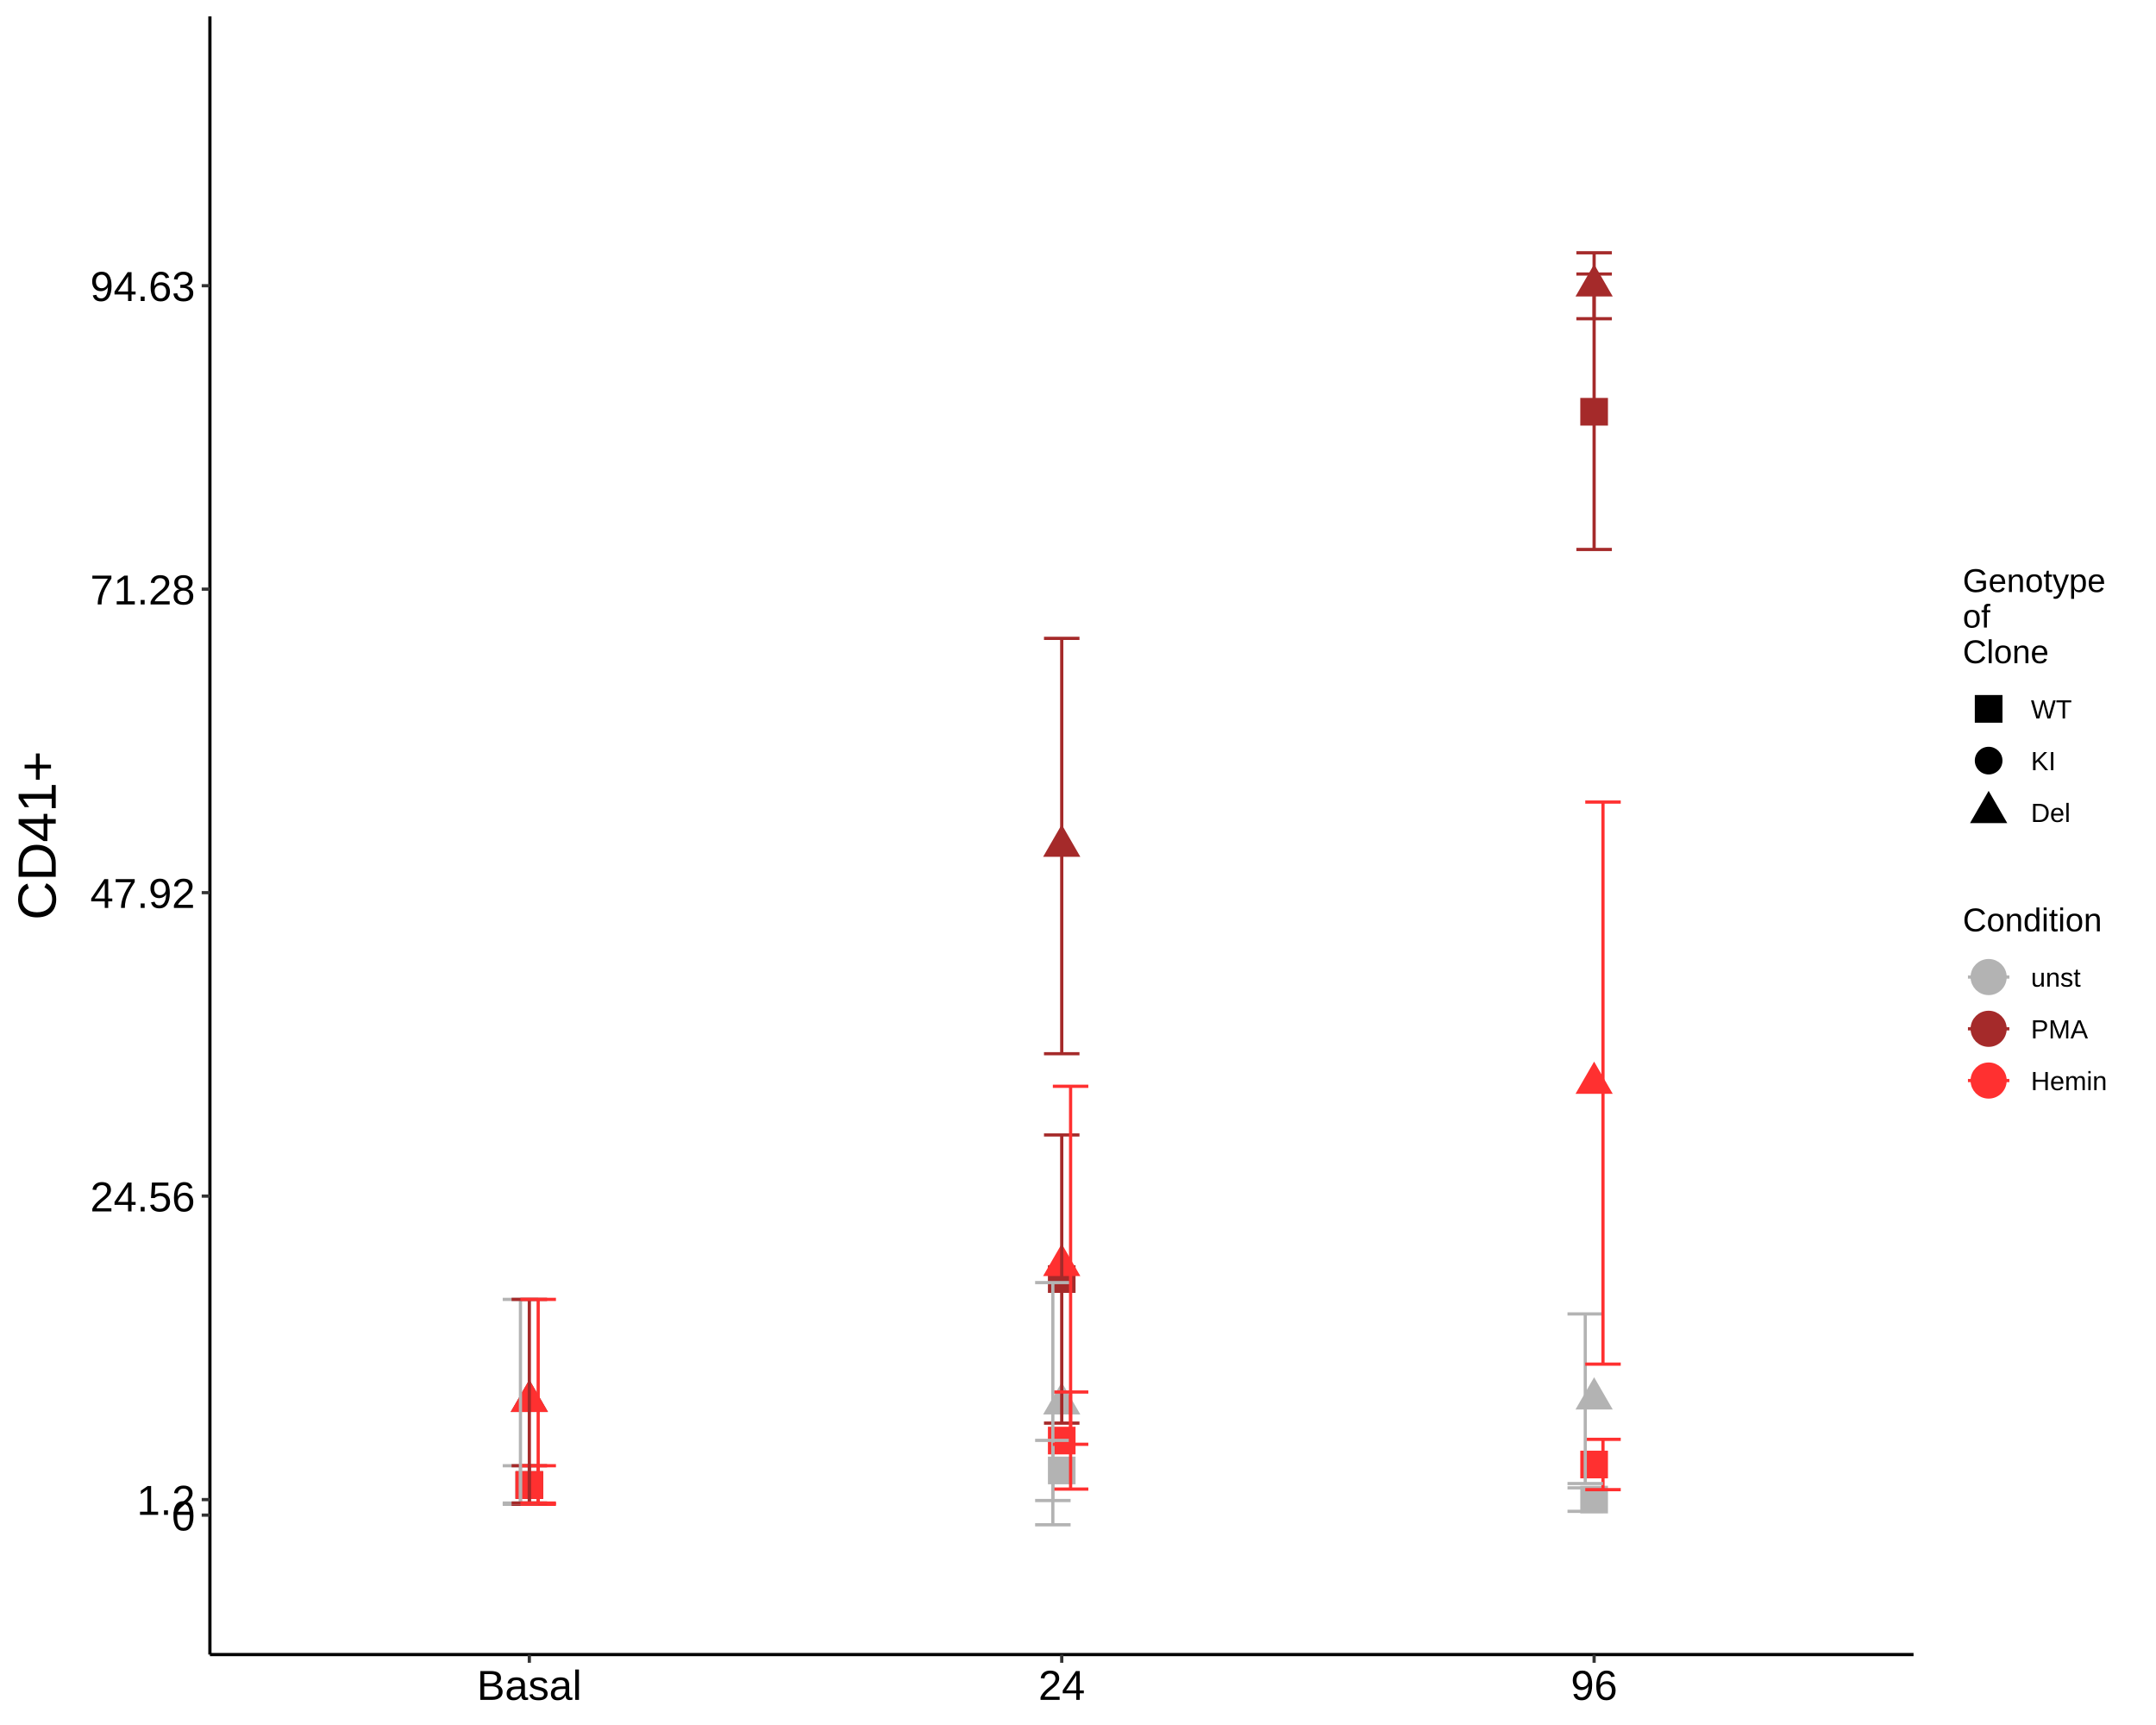
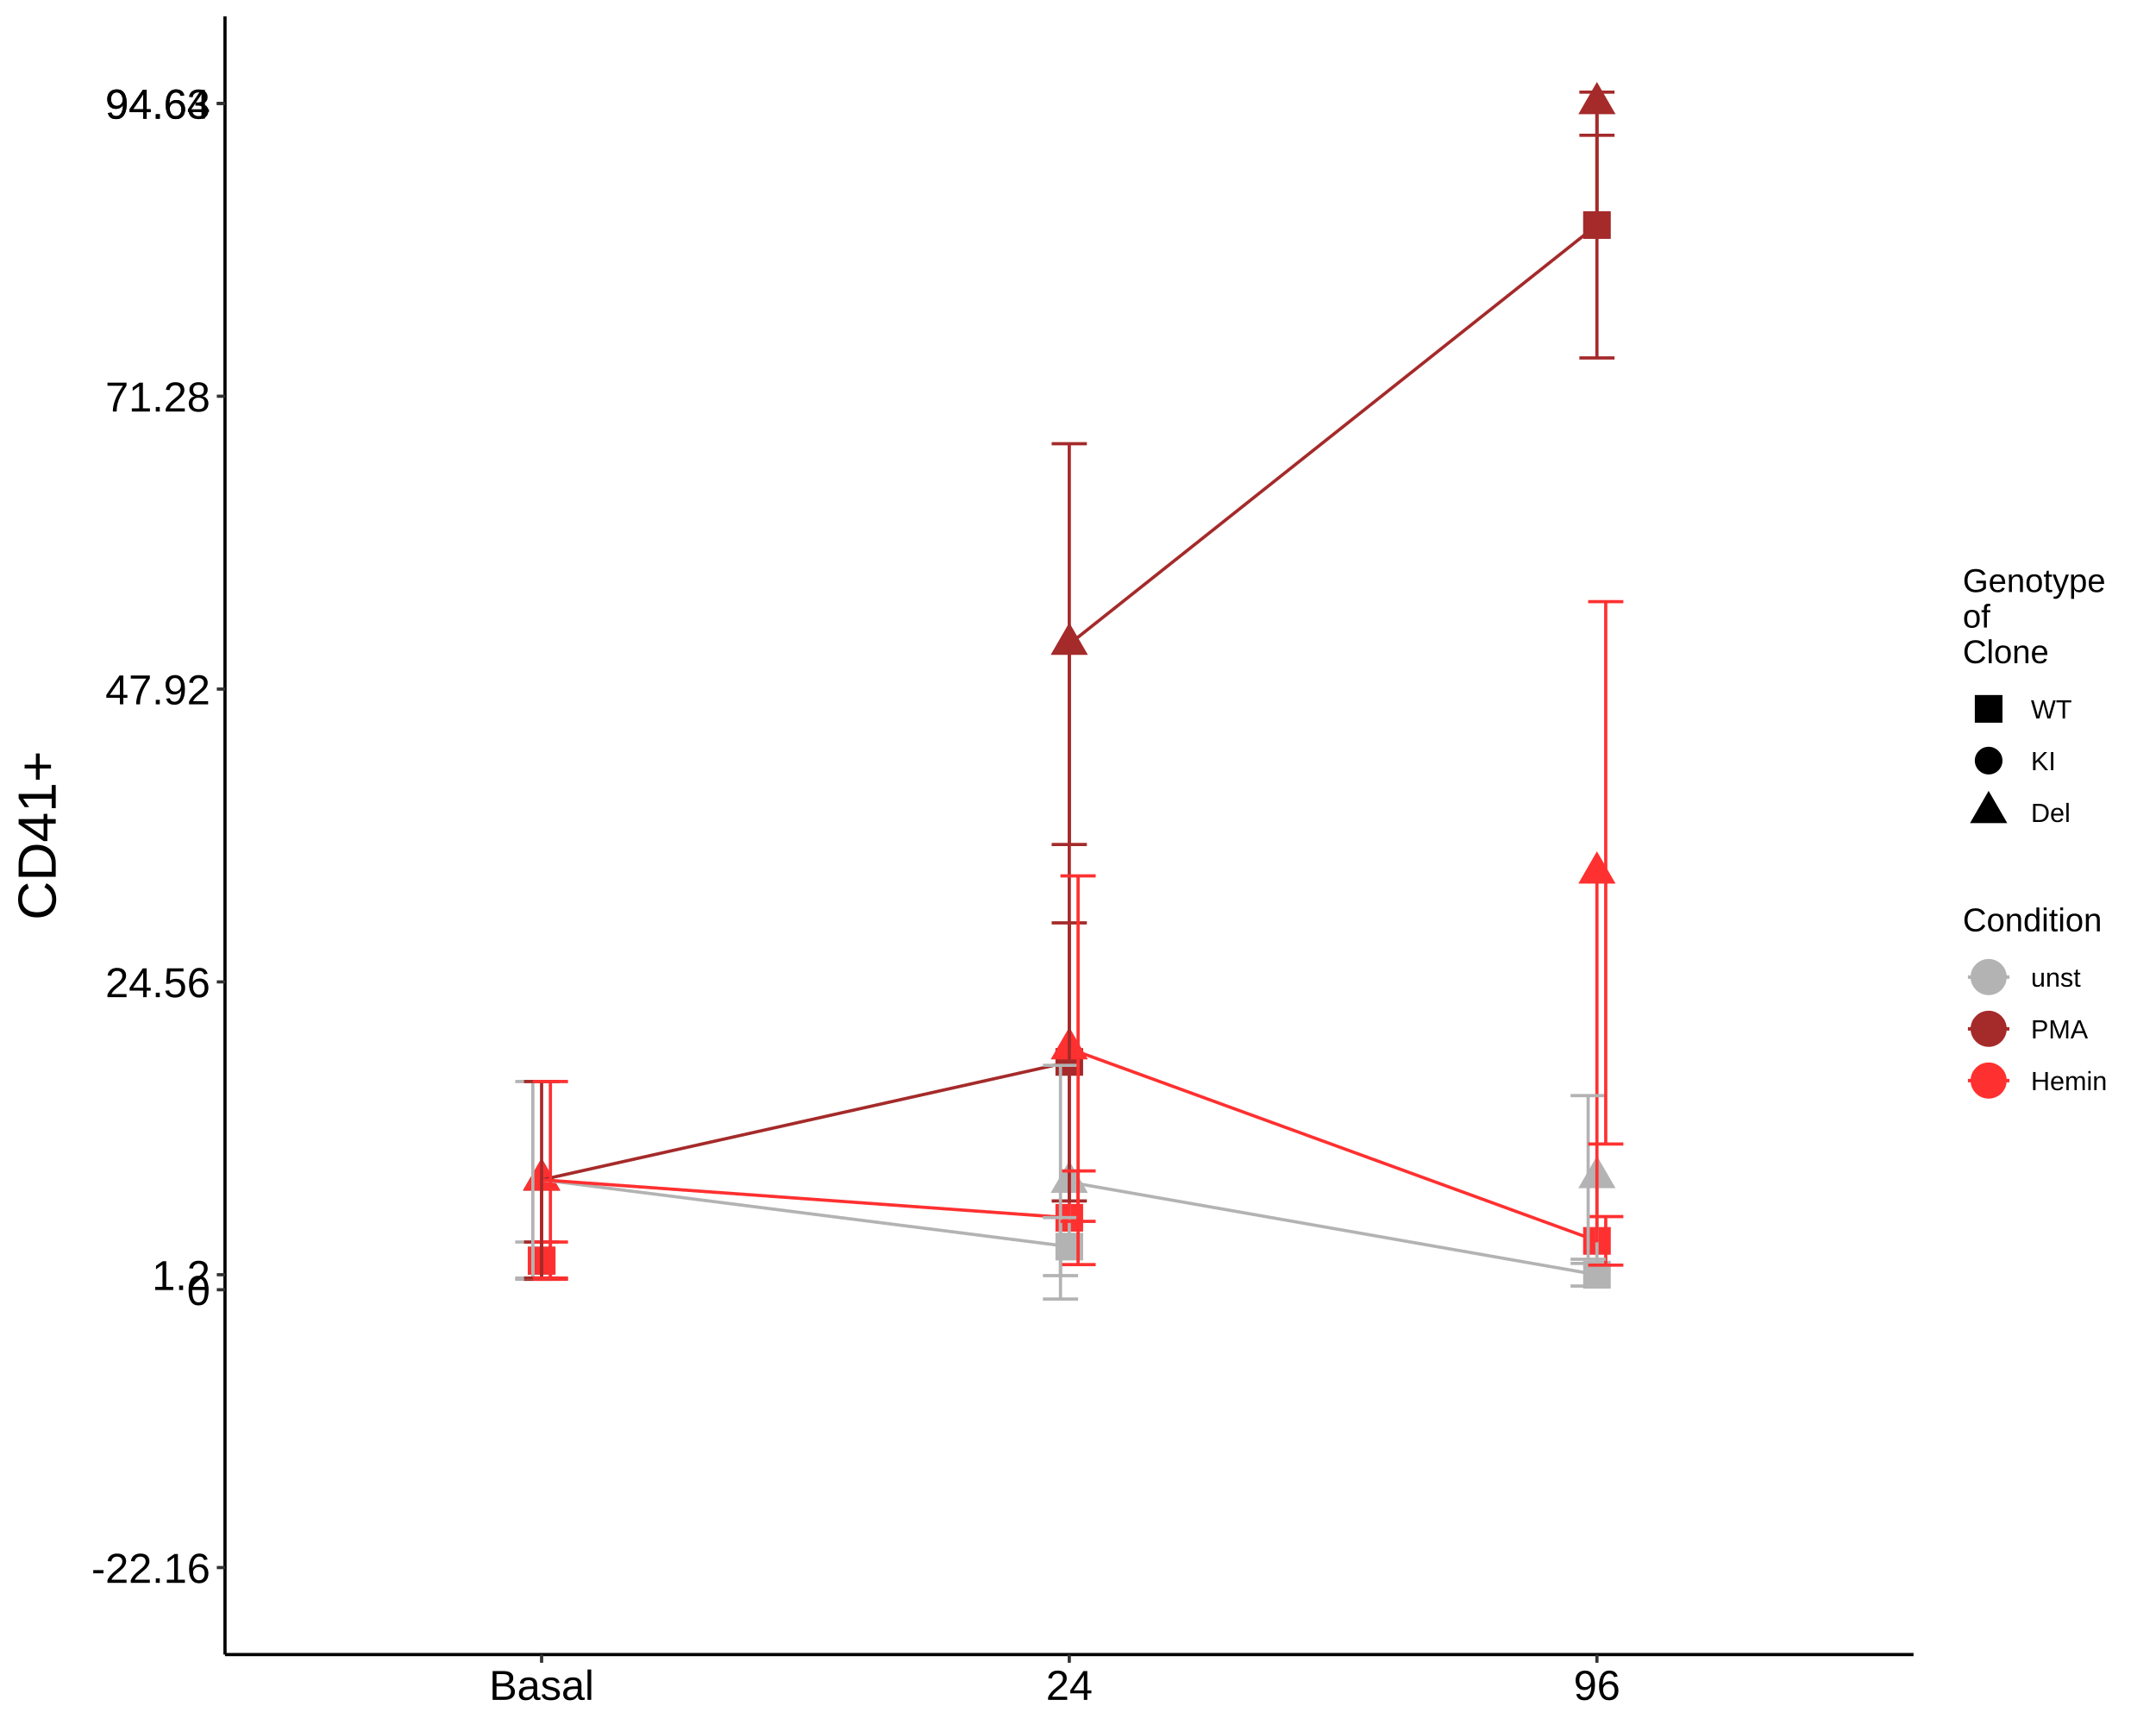
<svg xmlns="http://www.w3.org/2000/svg" class="svglite" width="720.00pt" height="576.00pt" viewBox="0 0 720.00 576.00">
  <defs>
    <style type="text/css">
    .svglite line, .svglite polyline, .svglite polygon, .svglite path, .svglite rect, .svglite circle {
      fill: none;
      stroke: #000000;
      stroke-linecap: round;
      stroke-linejoin: round;
      stroke-miterlimit: 10.00;
    }
  </style>
  </defs>
  <rect width="100%" height="100%" style="stroke: none; fill: #FFFFFF;" />
  <defs>
    <clipPath id="cpMC4wMHw3MjAuMDB8MC4wMHw1NzYuMDA=">
      <rect x="0.00" y="0.00" width="720.00" height="576.00" />
    </clipPath>
  </defs>
  <g clip-path="url(#cpMC4wMHw3MjAuMDB8MC4wMHw1NzYuMDA=)">
    <rect x="0" y="0.00" width="720.00" height="576.00" style="stroke-width: 1.07; stroke: #FFFFFF; fill: #FFFFFF;" />
  </g>
  <defs>
-     <clipPath id="cpNzAuMTB8NjM5LjAzfDUuNDh8NTUyLjQ4">
-       <rect x="70.10" y="5.48" width="568.94" height="547.00" />
+     <clipPath id="cpNzUuMTR8NjM5LjAzfDUuNDh8NTUyLjQ4">
+       <rect x="75.14" y="5.48" width="563.89" height="547.00" />
    </clipPath>
  </defs>
-   <g clip-path="url(#cpNzAuMTB8NjM5LjAzfDUuNDh8NTUyLjQ4)">
-     <rect x="70.10" y="5.48" width="568.94" height="547.00" style="stroke-width: 1.07; stroke: none; fill: #FFFFFF;" />
-     <polygon points="172.15,500.49 181.39,500.49 181.39,491.25 172.15,491.25 " style="stroke-width: 2.83; stroke: none; fill: #B3B3B3;" />
-     <polygon points="349.95,495.62 359.18,495.62 359.18,486.38 349.95,486.38 " style="stroke-width: 2.83; stroke: none; fill: #B3B3B3;" />
-     <polygon points="527.74,505.35 536.98,505.35 536.98,496.12 527.74,496.12 " style="stroke-width: 2.83; stroke: none; fill: #B3B3B3;" />
-     <polygon points="172.15,500.49 181.39,500.49 181.39,491.25 172.15,491.25 " style="stroke-width: 2.83; stroke: none; fill: #A52A2A;" />
-     <polygon points="349.95,431.71 359.18,431.71 359.18,422.47 349.95,422.47 " style="stroke-width: 2.83; stroke: none; fill: #A52A2A;" />
-     <polygon points="527.74,142.11 536.98,142.11 536.98,132.87 527.74,132.87 " style="stroke-width: 2.83; stroke: none; fill: #A52A2A;" />
-     <polygon points="172.15,500.49 181.39,500.49 181.39,491.25 172.15,491.25 " style="stroke-width: 2.83; stroke: none; fill: #FF3030;" />
-     <polygon points="349.95,485.64 359.18,485.64 359.18,476.41 349.95,476.41 " style="stroke-width: 2.83; stroke: none; fill: #FF3030;" />
-     <polygon points="527.74,493.64 536.98,493.64 536.98,484.40 527.74,484.40 " style="stroke-width: 2.83; stroke: none; fill: #FF3030;" />
-     <polygon points="176.77,460.70 182.99,471.47 170.55,471.47 " style="stroke-width: 2.83; stroke: none; fill: #B3B3B3;" />
-     <polygon points="354.57,461.52 360.78,472.30 348.35,472.30 " style="stroke-width: 2.83; stroke: none; fill: #B3B3B3;" />
-     <polygon points="532.36,459.87 538.58,470.65 526.14,470.65 " style="stroke-width: 2.83; stroke: none; fill: #B3B3B3;" />
-     <polygon points="176.77,460.70 182.99,471.47 170.55,471.47 " style="stroke-width: 2.83; stroke: none; fill: #A52A2A;" />
-     <polygon points="354.57,275.32 360.78,286.10 348.35,286.10 " style="stroke-width: 2.83; stroke: none; fill: #A52A2A;" />
-     <polygon points="532.36,88.23 538.58,99.00 526.14,99.00 " style="stroke-width: 2.83; stroke: none; fill: #A52A2A;" />
-     <polygon points="176.77,460.70 182.99,471.47 170.55,471.47 " style="stroke-width: 2.83; stroke: none; fill: #FF3030;" />
-     <polygon points="354.57,415.31 360.78,426.08 348.35,426.08 " style="stroke-width: 2.83; stroke: none; fill: #FF3030;" />
-     <polygon points="532.36,354.48 538.58,365.25 526.14,365.25 " style="stroke-width: 2.83; stroke: none; fill: #FF3030;" />
-     <polyline points="167.88,489.42 179.73,489.42 " style="stroke-width: 1.07; stroke: #B3B3B3; stroke-linecap: butt;" />
-     <polyline points="173.81,489.42 173.81,502.31 " style="stroke-width: 1.07; stroke: #B3B3B3; stroke-linecap: butt;" />
-     <polyline points="167.88,502.31 179.73,502.31 " style="stroke-width: 1.07; stroke: #B3B3B3; stroke-linecap: butt;" />
-     <polyline points="345.68,480.96 357.53,480.96 " style="stroke-width: 1.07; stroke: #B3B3B3; stroke-linecap: butt;" />
-     <polyline points="351.60,480.96 351.60,501.05 " style="stroke-width: 1.07; stroke: #B3B3B3; stroke-linecap: butt;" />
-     <polyline points="345.68,501.05 357.53,501.05 " style="stroke-width: 1.07; stroke: #B3B3B3; stroke-linecap: butt;" />
-     <polyline points="523.47,496.81 535.32,496.81 " style="stroke-width: 1.07; stroke: #B3B3B3; stroke-linecap: butt;" />
-     <polyline points="529.40,496.81 529.40,504.65 " style="stroke-width: 1.07; stroke: #B3B3B3; stroke-linecap: butt;" />
-     <polyline points="523.47,504.65 535.32,504.65 " style="stroke-width: 1.07; stroke: #B3B3B3; stroke-linecap: butt;" />
-     <polyline points="170.85,489.42 182.70,489.42 " style="stroke-width: 1.07; stroke: #A52A2A; stroke-linecap: butt;" />
-     <polyline points="176.77,489.42 176.77,502.31 " style="stroke-width: 1.07; stroke: #A52A2A; stroke-linecap: butt;" />
-     <polyline points="170.85,502.31 182.70,502.31 " style="stroke-width: 1.07; stroke: #A52A2A; stroke-linecap: butt;" />
-     <polyline points="348.64,378.98 360.49,378.98 " style="stroke-width: 1.07; stroke: #A52A2A; stroke-linecap: butt;" />
-     <polyline points="354.57,378.98 354.57,475.20 " style="stroke-width: 1.07; stroke: #A52A2A; stroke-linecap: butt;" />
-     <polyline points="348.64,475.20 360.49,475.20 " style="stroke-width: 1.07; stroke: #A52A2A; stroke-linecap: butt;" />
-     <polyline points="526.43,91.50 538.29,91.50 " style="stroke-width: 1.07; stroke: #A52A2A; stroke-linecap: butt;" />
-     <polyline points="532.36,91.50 532.36,183.48 " style="stroke-width: 1.07; stroke: #A52A2A; stroke-linecap: butt;" />
-     <polyline points="526.43,183.48 538.29,183.48 " style="stroke-width: 1.07; stroke: #A52A2A; stroke-linecap: butt;" />
-     <polyline points="173.81,489.42 185.66,489.42 " style="stroke-width: 1.07; stroke: #FF3030; stroke-linecap: butt;" />
-     <polyline points="179.73,489.42 179.73,502.31 " style="stroke-width: 1.07; stroke: #FF3030; stroke-linecap: butt;" />
-     <polyline points="173.81,502.31 185.66,502.31 " style="stroke-width: 1.07; stroke: #FF3030; stroke-linecap: butt;" />
-     <polyline points="351.60,464.82 363.45,464.82 " style="stroke-width: 1.07; stroke: #FF3030; stroke-linecap: butt;" />
-     <polyline points="357.53,464.82 357.53,497.23 " style="stroke-width: 1.07; stroke: #FF3030; stroke-linecap: butt;" />
-     <polyline points="351.60,497.23 363.45,497.23 " style="stroke-width: 1.07; stroke: #FF3030; stroke-linecap: butt;" />
-     <polyline points="529.40,480.62 541.25,480.62 " style="stroke-width: 1.07; stroke: #FF3030; stroke-linecap: butt;" />
-     <polyline points="535.32,480.62 535.32,497.42 " style="stroke-width: 1.07; stroke: #FF3030; stroke-linecap: butt;" />
-     <polyline points="529.40,497.42 541.25,497.42 " style="stroke-width: 1.07; stroke: #FF3030; stroke-linecap: butt;" />
-     <polyline points="167.88,433.88 179.73,433.88 " style="stroke-width: 1.07; stroke: #B3B3B3; stroke-linecap: butt;" />
-     <polyline points="173.81,433.88 173.81,501.88 " style="stroke-width: 1.07; stroke: #B3B3B3; stroke-linecap: butt;" />
-     <polyline points="167.88,501.88 179.73,501.88 " style="stroke-width: 1.07; stroke: #B3B3B3; stroke-linecap: butt;" />
-     <polyline points="345.68,428.27 357.53,428.27 " style="stroke-width: 1.07; stroke: #B3B3B3; stroke-linecap: butt;" />
-     <polyline points="351.60,428.27 351.60,509.14 " style="stroke-width: 1.07; stroke: #B3B3B3; stroke-linecap: butt;" />
-     <polyline points="345.68,509.14 357.53,509.14 " style="stroke-width: 1.07; stroke: #B3B3B3; stroke-linecap: butt;" />
-     <polyline points="523.47,438.74 535.32,438.74 " style="stroke-width: 1.07; stroke: #B3B3B3; stroke-linecap: butt;" />
-     <polyline points="529.40,438.74 529.40,495.37 " style="stroke-width: 1.07; stroke: #B3B3B3; stroke-linecap: butt;" />
-     <polyline points="523.47,495.37 535.32,495.37 " style="stroke-width: 1.07; stroke: #B3B3B3; stroke-linecap: butt;" />
-     <polyline points="170.85,433.88 182.70,433.88 " style="stroke-width: 1.07; stroke: #A52A2A; stroke-linecap: butt;" />
-     <polyline points="176.77,433.88 176.77,501.88 " style="stroke-width: 1.07; stroke: #A52A2A; stroke-linecap: butt;" />
-     <polyline points="170.85,501.88 182.70,501.88 " style="stroke-width: 1.07; stroke: #A52A2A; stroke-linecap: butt;" />
-     <polyline points="348.64,213.16 360.49,213.16 " style="stroke-width: 1.07; stroke: #A52A2A; stroke-linecap: butt;" />
-     <polyline points="354.57,213.16 354.57,351.85 " style="stroke-width: 1.07; stroke: #A52A2A; stroke-linecap: butt;" />
-     <polyline points="348.64,351.85 360.49,351.85 " style="stroke-width: 1.07; stroke: #A52A2A; stroke-linecap: butt;" />
-     <polyline points="526.43,84.40 538.29,84.40 " style="stroke-width: 1.07; stroke: #A52A2A; stroke-linecap: butt;" />
-     <polyline points="532.36,84.40 532.36,106.42 " style="stroke-width: 1.07; stroke: #A52A2A; stroke-linecap: butt;" />
-     <polyline points="526.43,106.42 538.29,106.42 " style="stroke-width: 1.07; stroke: #A52A2A; stroke-linecap: butt;" />
-     <polyline points="173.81,433.88 185.66,433.88 " style="stroke-width: 1.07; stroke: #FF3030; stroke-linecap: butt;" />
-     <polyline points="179.73,433.88 179.73,501.88 " style="stroke-width: 1.07; stroke: #FF3030; stroke-linecap: butt;" />
-     <polyline points="173.81,501.88 185.66,501.88 " style="stroke-width: 1.07; stroke: #FF3030; stroke-linecap: butt;" />
-     <polyline points="351.60,362.73 363.45,362.73 " style="stroke-width: 1.07; stroke: #FF3030; stroke-linecap: butt;" />
-     <polyline points="357.53,362.73 357.53,482.26 " style="stroke-width: 1.07; stroke: #FF3030; stroke-linecap: butt;" />
-     <polyline points="351.60,482.26 363.45,482.26 " style="stroke-width: 1.07; stroke: #FF3030; stroke-linecap: butt;" />
-     <polyline points="529.40,267.82 541.25,267.82 " style="stroke-width: 1.07; stroke: #FF3030; stroke-linecap: butt;" />
-     <polyline points="535.32,267.82 535.32,455.50 " style="stroke-width: 1.07; stroke: #FF3030; stroke-linecap: butt;" />
-     <polyline points="529.40,455.50 541.25,455.50 " style="stroke-width: 1.07; stroke: #FF3030; stroke-linecap: butt;" />
+   <g clip-path="url(#cpNzUuMTR8NjM5LjAzfDUuNDh8NTUyLjQ4)">
+     <rect x="75.14" y="5.48" width="563.89" height="547.00" style="stroke-width: 1.07; stroke: none; fill: #FFFFFF;" />
+     <polygon points="176.25,425.57 185.49,425.57 185.49,416.34 176.25,416.34 " style="stroke-width: 2.83; stroke: none; fill: #B3B3B3;" />
+     <polygon points="352.47,420.88 361.71,420.88 361.71,411.64 352.47,411.64 " style="stroke-width: 2.83; stroke: none; fill: #B3B3B3;" />
+     <polygon points="528.69,430.27 537.92,430.27 537.92,421.03 528.69,421.03 " style="stroke-width: 2.83; stroke: none; fill: #B3B3B3;" />
+     <polygon points="176.25,425.57 185.49,425.57 185.49,416.34 176.25,416.34 " style="stroke-width: 2.83; stroke: none; fill: #A52A2A;" />
+     <polygon points="352.47,359.21 361.71,359.21 361.71,349.97 352.47,349.97 " style="stroke-width: 2.83; stroke: none; fill: #A52A2A;" />
+     <polygon points="528.69,79.76 537.92,79.76 537.92,70.53 528.69,70.53 " style="stroke-width: 2.83; stroke: none; fill: #A52A2A;" />
+     <polygon points="176.25,425.57 185.49,425.57 185.49,416.34 176.25,416.34 " style="stroke-width: 2.83; stroke: none; fill: #FF3030;" />
+     <polygon points="352.47,411.25 361.71,411.25 361.71,402.01 352.47,402.01 " style="stroke-width: 2.83; stroke: none; fill: #FF3030;" />
+     <polygon points="528.69,418.97 537.92,418.97 537.92,409.73 528.69,409.73 " style="stroke-width: 2.83; stroke: none; fill: #FF3030;" />
+     <polygon points="180.87,386.77 187.09,397.54 174.65,397.54 " style="stroke-width: 2.83; stroke: none; fill: #B3B3B3;" />
+     <polygon points="357.09,387.56 363.31,398.33 350.87,398.33 " style="stroke-width: 2.83; stroke: none; fill: #B3B3B3;" />
+     <polygon points="533.30,385.97 539.52,396.74 527.09,396.74 " style="stroke-width: 2.83; stroke: none; fill: #B3B3B3;" />
+     <polygon points="180.87,386.77 187.09,397.54 174.65,397.54 " style="stroke-width: 2.83; stroke: none; fill: #A52A2A;" />
+     <polygon points="357.09,207.89 363.31,218.67 350.87,218.67 " style="stroke-width: 2.83; stroke: none; fill: #A52A2A;" />
+     <polygon points="533.30,27.36 539.52,38.13 527.09,38.13 " style="stroke-width: 2.83; stroke: none; fill: #A52A2A;" />
+     <polygon points="180.87,386.77 187.09,397.54 174.65,397.54 " style="stroke-width: 2.83; stroke: none; fill: #FF3030;" />
+     <polygon points="357.09,342.97 363.31,353.74 350.87,353.74 " style="stroke-width: 2.83; stroke: none; fill: #FF3030;" />
+     <polygon points="533.30,284.27 539.52,295.04 527.09,295.04 " style="stroke-width: 2.83; stroke: none; fill: #FF3030;" />
+     <polyline points="180.87,420.95 180.87,393.95 357.09,416.26 357.09,394.74 533.30,425.65 533.30,393.15 " style="stroke-width: 1.07; stroke: #B3B3B3; stroke-linecap: butt;" />
+     <polyline points="180.87,420.95 180.87,393.95 357.09,354.59 357.09,215.08 533.30,75.14 533.30,34.54 " style="stroke-width: 1.07; stroke: #A52A2A; stroke-linecap: butt;" />
+     <polyline points="180.87,420.95 180.87,393.95 357.09,406.63 357.09,350.15 533.30,414.35 533.30,291.45 " style="stroke-width: 1.07; stroke: #FF3030; stroke-linecap: butt;" />
+     <polyline points="172.06,414.73 183.81,414.73 " style="stroke-width: 1.07; stroke: #B3B3B3; stroke-linecap: butt;" />
+     <polyline points="177.94,414.73 177.94,427.17 " style="stroke-width: 1.07; stroke: #B3B3B3; stroke-linecap: butt;" />
+     <polyline points="172.06,427.17 183.81,427.17 " style="stroke-width: 1.07; stroke: #B3B3B3; stroke-linecap: butt;" />
+     <polyline points="348.28,406.57 360.03,406.57 " style="stroke-width: 1.07; stroke: #B3B3B3; stroke-linecap: butt;" />
+     <polyline points="354.15,406.57 354.15,425.95 " style="stroke-width: 1.07; stroke: #B3B3B3; stroke-linecap: butt;" />
+     <polyline points="348.28,425.95 360.03,425.95 " style="stroke-width: 1.07; stroke: #B3B3B3; stroke-linecap: butt;" />
+     <polyline points="524.49,421.87 536.24,421.87 " style="stroke-width: 1.07; stroke: #B3B3B3; stroke-linecap: butt;" />
+     <polyline points="530.37,421.87 530.37,429.43 " style="stroke-width: 1.07; stroke: #B3B3B3; stroke-linecap: butt;" />
+     <polyline points="524.49,429.43 536.24,429.43 " style="stroke-width: 1.07; stroke: #B3B3B3; stroke-linecap: butt;" />
+     <polyline points="175.00,414.73 186.75,414.73 " style="stroke-width: 1.07; stroke: #A52A2A; stroke-linecap: butt;" />
+     <polyline points="180.87,414.73 180.87,427.17 " style="stroke-width: 1.07; stroke: #A52A2A; stroke-linecap: butt;" />
+     <polyline points="175.00,427.17 186.75,427.17 " style="stroke-width: 1.07; stroke: #A52A2A; stroke-linecap: butt;" />
+     <polyline points="351.21,308.16 362.96,308.16 " style="stroke-width: 1.07; stroke: #A52A2A; stroke-linecap: butt;" />
+     <polyline points="357.09,308.16 357.09,401.01 " style="stroke-width: 1.07; stroke: #A52A2A; stroke-linecap: butt;" />
+     <polyline points="351.21,401.01 362.96,401.01 " style="stroke-width: 1.07; stroke: #A52A2A; stroke-linecap: butt;" />
+     <polyline points="527.43,30.77 539.18,30.77 " style="stroke-width: 1.07; stroke: #A52A2A; stroke-linecap: butt;" />
+     <polyline points="533.30,30.77 533.30,119.52 " style="stroke-width: 1.07; stroke: #A52A2A; stroke-linecap: butt;" />
+     <polyline points="527.43,119.52 539.18,119.52 " style="stroke-width: 1.07; stroke: #A52A2A; stroke-linecap: butt;" />
+     <polyline points="177.94,414.73 189.68,414.73 " style="stroke-width: 1.07; stroke: #FF3030; stroke-linecap: butt;" />
+     <polyline points="183.81,414.73 183.81,427.17 " style="stroke-width: 1.07; stroke: #FF3030; stroke-linecap: butt;" />
+     <polyline points="177.94,427.17 189.68,427.17 " style="stroke-width: 1.07; stroke: #FF3030; stroke-linecap: butt;" />
+     <polyline points="354.15,390.99 365.90,390.99 " style="stroke-width: 1.07; stroke: #FF3030; stroke-linecap: butt;" />
+     <polyline points="360.03,390.99 360.03,422.27 " style="stroke-width: 1.07; stroke: #FF3030; stroke-linecap: butt;" />
+     <polyline points="354.15,422.27 365.90,422.27 " style="stroke-width: 1.07; stroke: #FF3030; stroke-linecap: butt;" />
+     <polyline points="530.37,406.24 542.12,406.24 " style="stroke-width: 1.07; stroke: #FF3030; stroke-linecap: butt;" />
+     <polyline points="536.24,406.24 536.24,422.45 " style="stroke-width: 1.07; stroke: #FF3030; stroke-linecap: butt;" />
+     <polyline points="530.37,422.45 542.12,422.45 " style="stroke-width: 1.07; stroke: #FF3030; stroke-linecap: butt;" />
+     <polyline points="172.06,361.14 183.81,361.14 " style="stroke-width: 1.07; stroke: #B3B3B3; stroke-linecap: butt;" />
+     <polyline points="177.94,361.14 177.94,426.76 " style="stroke-width: 1.07; stroke: #B3B3B3; stroke-linecap: butt;" />
+     <polyline points="172.06,426.76 183.81,426.76 " style="stroke-width: 1.07; stroke: #B3B3B3; stroke-linecap: butt;" />
+     <polyline points="348.28,355.73 360.03,355.73 " style="stroke-width: 1.07; stroke: #B3B3B3; stroke-linecap: butt;" />
+     <polyline points="354.15,355.73 354.15,433.76 " style="stroke-width: 1.07; stroke: #B3B3B3; stroke-linecap: butt;" />
+     <polyline points="348.28,433.76 360.03,433.76 " style="stroke-width: 1.07; stroke: #B3B3B3; stroke-linecap: butt;" />
+     <polyline points="524.49,365.83 536.24,365.83 " style="stroke-width: 1.07; stroke: #B3B3B3; stroke-linecap: butt;" />
+     <polyline points="530.37,365.83 530.37,420.48 " style="stroke-width: 1.07; stroke: #B3B3B3; stroke-linecap: butt;" />
+     <polyline points="524.49,420.48 536.24,420.48 " style="stroke-width: 1.07; stroke: #B3B3B3; stroke-linecap: butt;" />
+     <polyline points="175.00,361.14 186.75,361.14 " style="stroke-width: 1.07; stroke: #A52A2A; stroke-linecap: butt;" />
+     <polyline points="180.87,361.14 180.87,426.76 " style="stroke-width: 1.07; stroke: #A52A2A; stroke-linecap: butt;" />
+     <polyline points="175.00,426.76 186.75,426.76 " style="stroke-width: 1.07; stroke: #A52A2A; stroke-linecap: butt;" />
+     <polyline points="351.21,148.16 362.96,148.16 " style="stroke-width: 1.07; stroke: #A52A2A; stroke-linecap: butt;" />
+     <polyline points="357.09,148.16 357.09,281.99 " style="stroke-width: 1.07; stroke: #A52A2A; stroke-linecap: butt;" />
+     <polyline points="351.21,281.99 362.96,281.99 " style="stroke-width: 1.07; stroke: #A52A2A; stroke-linecap: butt;" />
+     <polyline points="527.43,45.17 539.18,45.17 " style="stroke-width: 1.07; stroke: #A52A2A; stroke-linecap: butt;" />
+     <polyline points="177.94,361.14 189.68,361.14 " style="stroke-width: 1.07; stroke: #FF3030; stroke-linecap: butt;" />
+     <polyline points="183.81,361.14 183.81,426.76 " style="stroke-width: 1.07; stroke: #FF3030; stroke-linecap: butt;" />
+     <polyline points="177.94,426.76 189.68,426.76 " style="stroke-width: 1.07; stroke: #FF3030; stroke-linecap: butt;" />
+     <polyline points="354.15,292.48 365.90,292.48 " style="stroke-width: 1.07; stroke: #FF3030; stroke-linecap: butt;" />
+     <polyline points="360.03,292.48 360.03,407.82 " style="stroke-width: 1.07; stroke: #FF3030; stroke-linecap: butt;" />
+     <polyline points="354.15,407.82 365.90,407.82 " style="stroke-width: 1.07; stroke: #FF3030; stroke-linecap: butt;" />
+     <polyline points="530.37,200.90 542.12,200.90 " style="stroke-width: 1.07; stroke: #FF3030; stroke-linecap: butt;" />
+     <polyline points="536.24,200.90 536.24,382.00 " style="stroke-width: 1.07; stroke: #FF3030; stroke-linecap: butt;" />
+     <polyline points="530.37,382.00 542.12,382.00 " style="stroke-width: 1.07; stroke: #FF3030; stroke-linecap: butt;" />
  </g>
  <g clip-path="url(#cpMC4wMHw3MjAuMDB8MC4wMHw1NzYuMDA=)">
-     <polyline points="70.10,552.48 70.10,5.48 " style="stroke-width: 1.07; stroke-linecap: butt;" />
-     <text x="65.16" y="511.03" text-anchor="end" style="font-size: 14.00px; font-family: Arimo;" textLength="8.91px" lengthAdjust="spacingAndGlyphs">0</text>
-     <text x="65.16" y="505.83" text-anchor="end" style="font-size: 14.00px; font-family: Arimo;" textLength="22.26px" lengthAdjust="spacingAndGlyphs">1.2</text>
-     <text x="65.16" y="404.50" text-anchor="end" style="font-size: 14.00px; font-family: Arimo;" textLength="40.08px" lengthAdjust="spacingAndGlyphs">24.56</text>
-     <text x="65.16" y="303.17" text-anchor="end" style="font-size: 14.00px; font-family: Arimo;" textLength="40.08px" lengthAdjust="spacingAndGlyphs">47.92</text>
-     <text x="65.16" y="201.83" text-anchor="end" style="font-size: 14.00px; font-family: Arimo;" textLength="40.08px" lengthAdjust="spacingAndGlyphs">71.28</text>
-     <text x="65.16" y="100.51" text-anchor="end" style="font-size: 14.00px; font-family: Arimo;" textLength="40.08px" lengthAdjust="spacingAndGlyphs">94.63</text>
-     <polyline points="67.36,505.92 70.10,505.92 " style="stroke-width: 1.07; stroke: #333333; stroke-linecap: butt;" />
-     <polyline points="67.36,500.73 70.10,500.73 " style="stroke-width: 1.07; stroke: #333333; stroke-linecap: butt;" />
-     <polyline points="67.36,399.40 70.10,399.40 " style="stroke-width: 1.07; stroke: #333333; stroke-linecap: butt;" />
-     <polyline points="67.36,298.07 70.10,298.07 " style="stroke-width: 1.07; stroke: #333333; stroke-linecap: butt;" />
-     <polyline points="67.36,196.73 70.10,196.73 " style="stroke-width: 1.07; stroke: #333333; stroke-linecap: butt;" />
-     <polyline points="67.36,95.41 70.10,95.41 " style="stroke-width: 1.07; stroke: #333333; stroke-linecap: butt;" />
-     <polyline points="70.10,552.48 639.03,552.48 " style="stroke-width: 1.07; stroke-linecap: butt;" />
-     <polyline points="176.77,555.22 176.77,552.48 " style="stroke-width: 1.07; stroke: #333333; stroke-linecap: butt;" />
-     <polyline points="354.57,555.22 354.57,552.48 " style="stroke-width: 1.07; stroke: #333333; stroke-linecap: butt;" />
-     <polyline points="532.36,555.22 532.36,552.48 " style="stroke-width: 1.07; stroke: #333333; stroke-linecap: butt;" />
-     <text x="176.77" y="567.61" text-anchor="middle" style="font-size: 14.00px; font-family: Arimo;" textLength="37.94px" lengthAdjust="spacingAndGlyphs">Basal</text>
-     <text x="354.57" y="567.61" text-anchor="middle" style="font-size: 14.00px; font-family: Arimo;" textLength="17.81px" lengthAdjust="spacingAndGlyphs">24</text>
-     <text x="532.36" y="567.61" text-anchor="middle" style="font-size: 14.00px; font-family: Arimo;" textLength="17.81px" lengthAdjust="spacingAndGlyphs">96</text>
+     <polyline points="75.14,552.48 75.14,5.48 " style="stroke-width: 1.07; stroke-linecap: butt;" />
+     <text x="70.21" y="528.53" text-anchor="end" style="font-size: 14.00px; font-family: Arimo;" textLength="45.12px" lengthAdjust="spacingAndGlyphs">-22.16</text>
+     <text x="70.21" y="435.76" text-anchor="end" style="font-size: 14.00px; font-family: Arimo;" textLength="8.91px" lengthAdjust="spacingAndGlyphs">0</text>
+     <text x="70.21" y="430.75" text-anchor="end" style="font-size: 14.00px; font-family: Arimo;" textLength="22.26px" lengthAdjust="spacingAndGlyphs">1.2</text>
+     <text x="70.21" y="332.97" text-anchor="end" style="font-size: 14.00px; font-family: Arimo;" textLength="40.08px" lengthAdjust="spacingAndGlyphs">24.56</text>
+     <text x="70.21" y="235.19" text-anchor="end" style="font-size: 14.00px; font-family: Arimo;" textLength="40.08px" lengthAdjust="spacingAndGlyphs">47.92</text>
+     <text x="70.21" y="137.41" text-anchor="end" style="font-size: 14.00px; font-family: Arimo;" textLength="40.08px" lengthAdjust="spacingAndGlyphs">71.28</text>
+     <text x="70.21" y="39.64" text-anchor="end" style="font-size: 14.00px; font-family: Arimo;" textLength="40.08px" lengthAdjust="spacingAndGlyphs">94.63</text>
+     <text x="70.21" y="39.63" text-anchor="end" style="font-size: 14.00px; font-family: Arimo;" textLength="40.08px" lengthAdjust="spacingAndGlyphs">94.64</text>
+     <polyline points="72.40,523.43 75.14,523.43 " style="stroke-width: 1.07; stroke: #333333; stroke-linecap: butt;" />
+     <polyline points="72.40,430.66 75.14,430.66 " style="stroke-width: 1.07; stroke: #333333; stroke-linecap: butt;" />
+     <polyline points="72.40,425.65 75.14,425.65 " style="stroke-width: 1.07; stroke: #333333; stroke-linecap: butt;" />
+     <polyline points="72.40,327.87 75.14,327.87 " style="stroke-width: 1.07; stroke: #333333; stroke-linecap: butt;" />
+     <polyline points="72.40,230.09 75.14,230.09 " style="stroke-width: 1.07; stroke: #333333; stroke-linecap: butt;" />
+     <polyline points="72.40,132.31 75.14,132.31 " style="stroke-width: 1.07; stroke: #333333; stroke-linecap: butt;" />
+     <polyline points="72.40,34.54 75.14,34.54 " style="stroke-width: 1.07; stroke: #333333; stroke-linecap: butt;" />
+     <polyline points="72.40,34.53 75.14,34.53 " style="stroke-width: 1.07; stroke: #333333; stroke-linecap: butt;" />
+     <polyline points="75.14,552.48 639.03,552.48 " style="stroke-width: 1.07; stroke-linecap: butt;" />
+     <polyline points="180.87,555.22 180.87,552.48 " style="stroke-width: 1.07; stroke: #333333; stroke-linecap: butt;" />
+     <polyline points="357.09,555.22 357.09,552.48 " style="stroke-width: 1.07; stroke: #333333; stroke-linecap: butt;" />
+     <polyline points="533.30,555.22 533.30,552.48 " style="stroke-width: 1.07; stroke: #333333; stroke-linecap: butt;" />
+     <text x="180.87" y="567.61" text-anchor="middle" style="font-size: 14.00px; font-family: Arimo;" textLength="37.94px" lengthAdjust="spacingAndGlyphs">Basal</text>
+     <text x="357.09" y="567.61" text-anchor="middle" style="font-size: 14.00px; font-family: Arimo;" textLength="17.81px" lengthAdjust="spacingAndGlyphs">24</text>
+     <text x="533.30" y="567.61" text-anchor="middle" style="font-size: 14.00px; font-family: Arimo;" textLength="17.81px" lengthAdjust="spacingAndGlyphs">96</text>
    <text transform="translate(18.61,278.98) rotate(-90)" text-anchor="middle" style="font-size: 18.00px; font-family: Arimo;" textLength="64.43px" lengthAdjust="spacingAndGlyphs">CD41+</text>
    <rect x="649.99" y="183.03" width="64.53" height="102.35" style="stroke-width: 1.07; stroke: none; fill: #FFFFFF;" />
    <text x="655.47" y="197.68" style="font-size: 11.00px; font-family: Arimo;" textLength="53.57px" lengthAdjust="spacingAndGlyphs">Genotype</text>
    <text x="655.47" y="209.56" style="font-size: 11.00px; font-family: Arimo;" textLength="10.61px" lengthAdjust="spacingAndGlyphs">of</text>
    <text x="655.47" y="221.44" style="font-size: 11.00px; font-family: Arimo;" textLength="31.21px" lengthAdjust="spacingAndGlyphs">Clone</text>
    <polygon points="659.49,241.32 668.73,241.32 668.73,232.08 659.49,232.08 " style="stroke-width: 2.83; stroke: none; fill: #000000;" />
    <circle cx="664.11" cy="253.98" r="4.62" style="stroke-width: 2.83; stroke: none; fill: #000000;" />
    <polygon points="664.11,264.08 670.33,274.85 657.89,274.85 " style="stroke-width: 2.83; stroke: none; fill: #000000;" />
    <text x="678.23" y="239.91" style="font-size: 8.80px; font-family: Arimo;" textLength="14.07px" lengthAdjust="spacingAndGlyphs">WT</text>
    <text x="678.23" y="257.19" style="font-size: 8.80px; font-family: Arimo;" textLength="8.36px" lengthAdjust="spacingAndGlyphs">KI</text>
    <text x="678.23" y="274.47" style="font-size: 8.80px; font-family: Arimo;" textLength="14.64px" lengthAdjust="spacingAndGlyphs">Del</text>
    <rect x="649.99" y="296.34" width="63.46" height="78.59" style="stroke-width: 1.07; stroke: none; fill: #FFFFFF;" />
    <text x="655.47" y="310.98" style="font-size: 11.00px; font-family: Arimo;" textLength="52.50px" lengthAdjust="spacingAndGlyphs">Condition</text>
    <circle cx="664.11" cy="326.25" r="4.62" style="stroke-width: 2.83; stroke: #B3B3B3; fill: #B3B3B3;" />
    <line x1="657.20" y1="326.25" x2="671.03" y2="326.25" style="stroke-width: 1.07; stroke: #B3B3B3; stroke-linecap: butt;" />
+     <line x1="657.20" y1="326.25" x2="671.03" y2="326.25" style="stroke-width: 1.07; stroke: #B3B3B3; stroke-linecap: butt;" />
    <circle cx="664.11" cy="343.53" r="4.62" style="stroke-width: 2.83; stroke: #A52A2A; fill: #A52A2A;" />
    <line x1="657.20" y1="343.53" x2="671.03" y2="343.53" style="stroke-width: 1.07; stroke: #A52A2A; stroke-linecap: butt;" />
+     <line x1="657.20" y1="343.53" x2="671.03" y2="343.53" style="stroke-width: 1.07; stroke: #A52A2A; stroke-linecap: butt;" />
    <circle cx="664.11" cy="360.81" r="4.62" style="stroke-width: 2.83; stroke: #FF3030; fill: #FF3030;" />
+     <line x1="657.20" y1="360.81" x2="671.03" y2="360.81" style="stroke-width: 1.07; stroke: #FF3030; stroke-linecap: butt;" />
    <line x1="657.20" y1="360.81" x2="671.03" y2="360.81" style="stroke-width: 1.07; stroke: #FF3030; stroke-linecap: butt;" />
    <text x="678.23" y="329.46" style="font-size: 8.80px; font-family: Arimo;" textLength="19.18px" lengthAdjust="spacingAndGlyphs">unst</text>
    <text x="678.23" y="346.74" style="font-size: 8.80px; font-family: Arimo;" textLength="18.91px" lengthAdjust="spacingAndGlyphs">PMA</text>
    <text x="678.23" y="364.02" style="font-size: 8.80px; font-family: Arimo;" textLength="28.62px" lengthAdjust="spacingAndGlyphs">Hemin</text>
  </g>
</svg>
